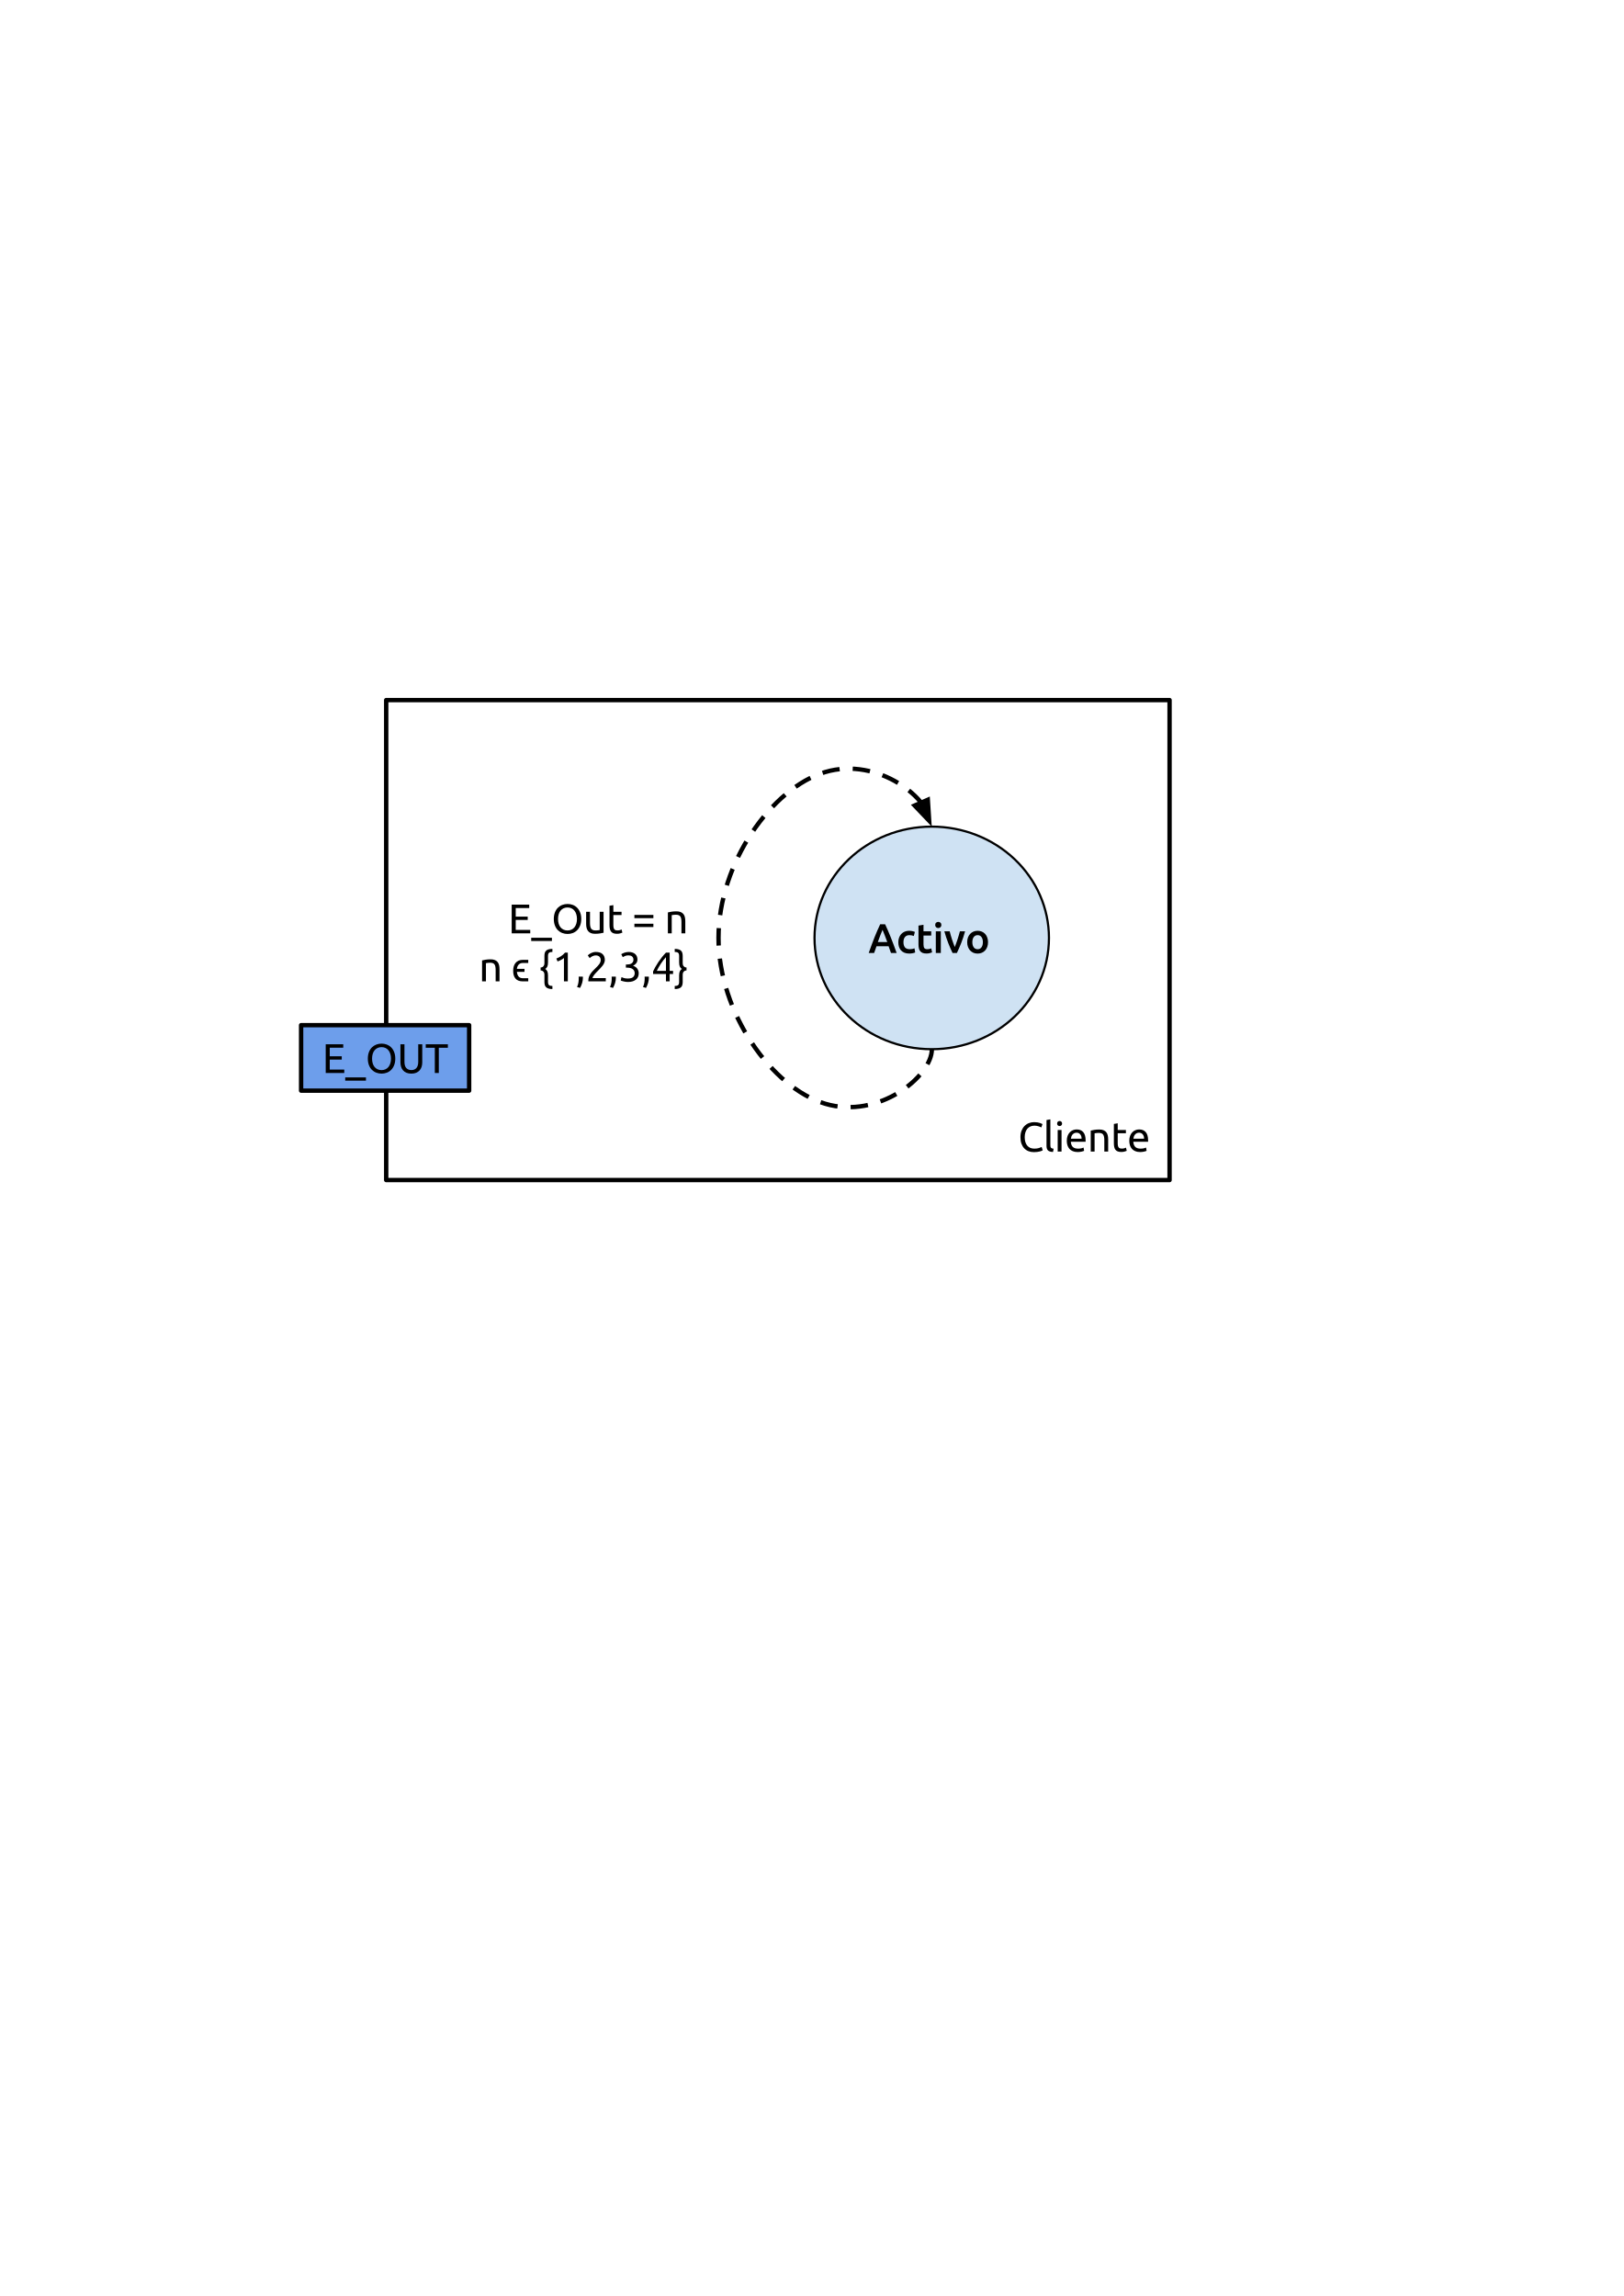
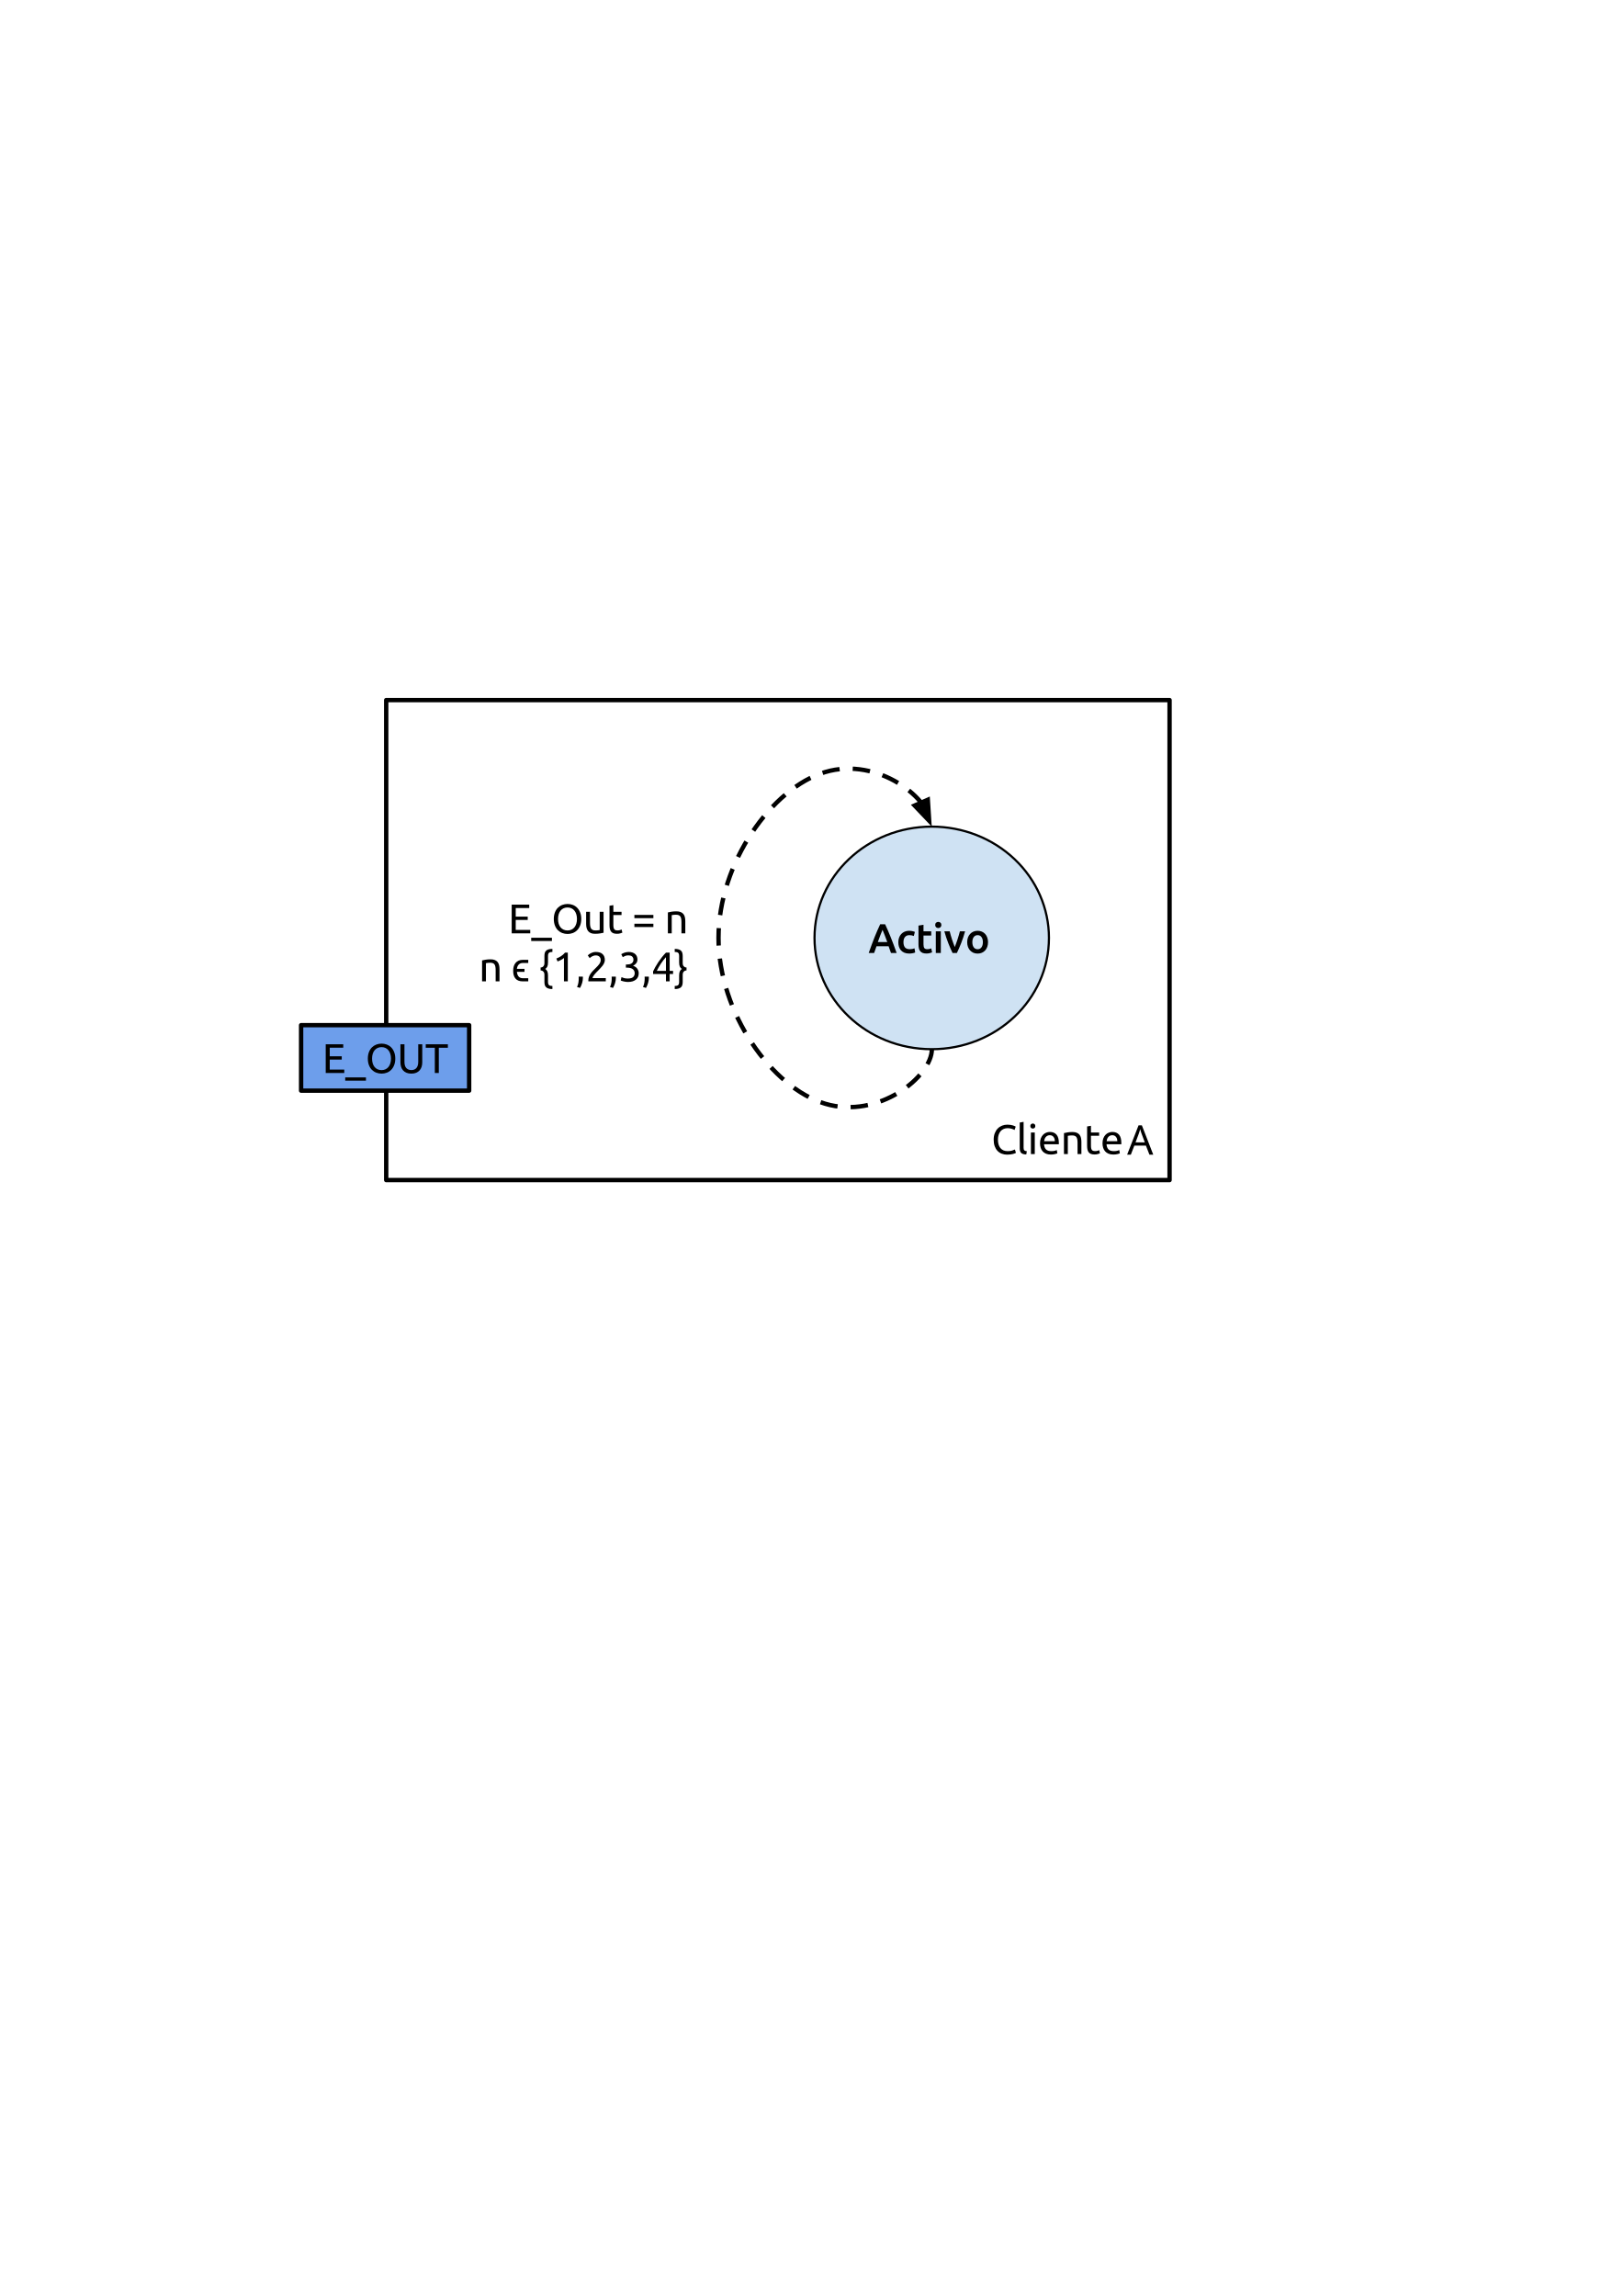
<svg xmlns="http://www.w3.org/2000/svg" width="210mm" height="297mm" viewBox="0 0 744.094 1052.362" id="svg4202" version="1.1">
  <defs id="defs4204" />
  <g id="layer1">
    <path d="m 176.986,320.878 358.992,0 0,220 -358.992,0 z" id="path11" style="fill:#000000;fill-opacity:0;fill-rule:evenodd;stroke:none;stroke-linecap:square;stroke-miterlimit:10" />
    <path d="m 176.986,320.878 358.992,0 0,220 -358.992,0 z" id="path13" style="fill:none;fill-rule:evenodd;stroke:#000000;stroke-width:2;stroke-linecap:butt;stroke-linejoin:round;stroke-miterlimit:10" />
-     <path d="m 473.828,528.079 q -1.391,0 -2.531,-0.453 -1.141,-0.453 -1.953,-1.328 -0.812,-0.875 -1.266,-2.156 -0.438,-1.281 -0.438,-2.938 0,-1.656 0.5,-2.938 0.5,-1.281 1.344,-2.156 0.859,-0.875 2,-1.328 1.141,-0.453 2.438,-0.453 0.812,0 1.469,0.109 0.656,0.109 1.141,0.266 0.484,0.156 0.781,0.312 0.312,0.141 0.422,0.219 l -0.531,1.531 q -0.172,-0.125 -0.5,-0.25 -0.312,-0.141 -0.719,-0.266 -0.406,-0.141 -0.891,-0.219 -0.484,-0.094 -0.984,-0.094 -1.047,0 -1.891,0.359 -0.828,0.359 -1.422,1.047 -0.578,0.688 -0.891,1.672 -0.312,0.969 -0.312,2.188 0,1.172 0.266,2.141 0.281,0.969 0.828,1.672 0.562,0.688 1.375,1.078 0.828,0.375 1.938,0.375 1.266,0 2.094,-0.266 0.844,-0.266 1.266,-0.484 l 0.484,1.531 q -0.141,0.094 -0.484,0.234 -0.344,0.141 -0.859,0.281 -0.5,0.125 -1.188,0.219 -0.688,0.094 -1.484,0.094 z m 8.754,-0.094 q -1.641,-0.031 -2.328,-0.688 -0.672,-0.672 -0.672,-2.078 l 0,-11.859 1.766,-0.312 0,11.875 q 0,0.438 0.078,0.734 0.078,0.281 0.25,0.453 0.172,0.172 0.453,0.266 0.281,0.078 0.703,0.125 l -0.25,1.484 z m 3.89,-0.188 -1.766,0 0,-9.875 1.766,0 0,9.875 z m -0.891,-11.672 q -0.469,0 -0.812,-0.312 -0.328,-0.312 -0.328,-0.844 0,-0.531 0.328,-0.844 0.344,-0.312 0.812,-0.312 0.484,0 0.812,0.312 0.328,0.312 0.328,0.844 0,0.531 -0.328,0.844 -0.328,0.312 -0.812,0.312 z m 3.298,6.75 q 0,-1.312 0.375,-2.281 0.391,-0.984 1.016,-1.625 0.625,-0.656 1.438,-0.969 0.812,-0.328 1.672,-0.328 2,0 3.062,1.25 1.062,1.234 1.062,3.781 0,0.109 0,0.297 0,0.188 -0.016,0.328 l -6.766,0 q 0.109,1.547 0.891,2.344 0.781,0.797 2.438,0.797 0.922,0 1.562,-0.156 0.641,-0.172 0.953,-0.328 l 0.25,1.484 q -0.312,0.172 -1.125,0.359 -0.812,0.203 -1.828,0.203 -1.297,0 -2.234,-0.391 -0.938,-0.391 -1.547,-1.078 -0.609,-0.688 -0.906,-1.625 -0.297,-0.938 -0.297,-2.062 z m 6.781,-0.969 q 0.016,-1.203 -0.609,-1.969 -0.609,-0.766 -1.688,-0.766 -0.609,0 -1.078,0.234 -0.469,0.234 -0.797,0.625 -0.312,0.375 -0.5,0.875 -0.172,0.484 -0.234,1 l 4.906,0 z m 4.194,-3.703 q 0.609,-0.156 1.609,-0.328 1.016,-0.172 2.328,-0.172 1.172,0 1.953,0.344 0.781,0.328 1.25,0.922 0.469,0.594 0.656,1.438 0.188,0.828 0.188,1.844 l 0,5.547 -1.766,0 0,-5.172 q 0,-0.906 -0.125,-1.547 -0.125,-0.656 -0.406,-1.047 -0.281,-0.406 -0.766,-0.578 -0.469,-0.188 -1.172,-0.188 -0.281,0 -0.594,0.016 -0.297,0.016 -0.578,0.047 -0.281,0.031 -0.5,0.078 -0.219,0.031 -0.312,0.047 l 0,8.344 -1.766,0 0,-9.594 z m 12.365,-0.281 3.75,0 0,1.484 -3.75,0 0,4.547 q 0,0.75 0.109,1.234 0.125,0.484 0.344,0.766 0.234,0.266 0.578,0.391 0.344,0.109 0.797,0.109 0.797,0 1.281,-0.172 0.484,-0.188 0.672,-0.266 l 0.344,1.453 q -0.266,0.141 -0.938,0.328 -0.656,0.203 -1.516,0.203 -1,0 -1.656,-0.25 -0.656,-0.25 -1.062,-0.766 -0.391,-0.516 -0.562,-1.266 -0.156,-0.75 -0.156,-1.734 l 0,-8.828 1.766,-0.297 0,3.062 z m 5.297,4.953 q 0,-1.312 0.375,-2.281 0.391,-0.984 1.016,-1.625 0.625,-0.656 1.438,-0.969 0.812,-0.328 1.672,-0.328 2,0 3.062,1.25 1.062,1.234 1.062,3.781 0,0.109 0,0.297 0,0.188 -0.016,0.328 l -6.766,0 q 0.109,1.547 0.891,2.344 0.781,0.797 2.438,0.797 0.922,0 1.562,-0.156 0.641,-0.172 0.953,-0.328 l 0.25,1.484 q -0.312,0.172 -1.125,0.359 -0.812,0.203 -1.828,0.203 -1.297,0 -2.234,-0.391 -0.938,-0.391 -1.547,-1.078 -0.609,-0.688 -0.906,-1.625 -0.297,-0.938 -0.297,-2.062 z m 6.781,-0.969 q 0.016,-1.203 -0.609,-1.969 -0.609,-0.766 -1.688,-0.766 -0.609,0 -1.078,0.234 -0.469,0.234 -0.797,0.625 -0.312,0.375 -0.5,0.875 -0.172,0.484 -0.234,1 l 4.906,0 z" id="path15" style="fill:#000000;fill-rule:nonzero;stroke:none;stroke-linecap:square;stroke-miterlimit:10" />
+     <path d="m 461.561,529.229 q -1.391,0 -2.531,-0.453 -1.141,-0.453 -1.953,-1.328 -0.812,-0.875 -1.266,-2.156 -0.438,-1.281 -0.438,-2.938 0,-1.656 0.5,-2.938 0.5,-1.281 1.344,-2.156 0.859,-0.875 2,-1.328 1.141,-0.453 2.438,-0.453 0.812,0 1.469,0.109 0.656,0.109 1.141,0.266 0.484,0.156 0.781,0.312 0.312,0.141 0.422,0.219 l -0.531,1.531 q -0.172,-0.125 -0.5,-0.25 -0.312,-0.141 -0.719,-0.266 -0.406,-0.141 -0.891,-0.219 -0.484,-0.094 -0.984,-0.094 -1.047,0 -1.891,0.359 -0.828,0.359 -1.422,1.047 -0.578,0.688 -0.891,1.672 -0.312,0.969 -0.312,2.188 0,1.172 0.266,2.141 0.281,0.969 0.828,1.672 0.562,0.688 1.375,1.078 0.828,0.375 1.938,0.375 1.266,0 2.094,-0.266 0.844,-0.266 1.266,-0.484 l 0.484,1.531 q -0.141,0.094 -0.484,0.234 -0.344,0.141 -0.859,0.281 -0.5,0.125 -1.188,0.219 -0.688,0.094 -1.484,0.094 z m 8.754,-0.094 q -1.641,-0.031 -2.328,-0.688 -0.672,-0.672 -0.672,-2.078 l 0,-11.859 1.766,-0.312 0,11.875 q 0,0.438 0.078,0.734 0.078,0.281 0.25,0.453 0.172,0.172 0.453,0.266 0.281,0.078 0.703,0.125 l -0.25,1.484 z m 3.89,-0.188 -1.766,0 0,-9.875 1.766,0 0,9.875 z m -0.891,-11.672 q -0.469,0 -0.812,-0.312 -0.328,-0.312 -0.328,-0.844 0,-0.531 0.328,-0.844 0.344,-0.312 0.812,-0.312 0.484,0 0.812,0.312 0.328,0.312 0.328,0.844 0,0.531 -0.328,0.844 -0.328,0.312 -0.812,0.312 z m 3.298,6.75 q 0,-1.312 0.375,-2.281 0.391,-0.984 1.016,-1.625 0.625,-0.656 1.438,-0.969 0.812,-0.328 1.672,-0.328 2,0 3.062,1.25 1.062,1.234 1.062,3.781 0,0.109 0,0.297 0,0.188 -0.016,0.328 l -6.766,0 q 0.109,1.547 0.891,2.344 0.781,0.797 2.438,0.797 0.922,0 1.562,-0.156 0.641,-0.172 0.953,-0.328 l 0.25,1.484 q -0.312,0.172 -1.125,0.359 -0.812,0.203 -1.828,0.203 -1.297,0 -2.234,-0.391 -0.938,-0.391 -1.547,-1.078 -0.609,-0.688 -0.906,-1.625 -0.297,-0.938 -0.297,-2.062 z m 6.781,-0.969 q 0.016,-1.203 -0.609,-1.969 -0.609,-0.766 -1.688,-0.766 -0.609,0 -1.078,0.234 -0.469,0.234 -0.797,0.625 -0.312,0.375 -0.5,0.875 -0.172,0.484 -0.234,1 l 4.906,0 z m 4.194,-3.703 q 0.609,-0.156 1.609,-0.328 1.016,-0.172 2.328,-0.172 1.172,0 1.953,0.344 0.781,0.328 1.25,0.922 0.469,0.594 0.656,1.438 0.188,0.828 0.188,1.844 l 0,5.547 -1.766,0 0,-5.172 q 0,-0.906 -0.125,-1.547 -0.125,-0.656 -0.406,-1.047 -0.281,-0.406 -0.766,-0.578 -0.469,-0.188 -1.172,-0.188 -0.281,0 -0.594,0.016 -0.297,0.016 -0.578,0.047 -0.281,0.031 -0.5,0.078 -0.219,0.031 -0.312,0.047 l 0,8.344 -1.766,0 0,-9.594 z m 12.365,-0.281 3.75,0 0,1.484 -3.75,0 0,4.547 q 0,0.75 0.109,1.234 0.125,0.484 0.344,0.766 0.234,0.266 0.578,0.391 0.344,0.109 0.797,0.109 0.797,0 1.281,-0.172 0.484,-0.188 0.672,-0.266 l 0.344,1.453 q -0.266,0.141 -0.938,0.328 -0.656,0.203 -1.516,0.203 -1,0 -1.656,-0.25 -0.656,-0.25 -1.062,-0.766 -0.391,-0.516 -0.562,-1.266 -0.156,-0.75 -0.156,-1.734 l 0,-8.828 1.766,-0.297 0,3.062 z m 5.297,4.953 q 0,-1.312 0.375,-2.281 0.391,-0.984 1.016,-1.625 0.625,-0.656 1.438,-0.969 0.812,-0.328 1.672,-0.328 2,0 3.062,1.25 1.062,1.234 1.062,3.781 0,0.109 0,0.297 0,0.188 -0.016,0.328 l -6.766,0 q 0.109,1.547 0.891,2.344 0.781,0.797 2.438,0.797 0.922,0 1.562,-0.156 0.641,-0.172 0.953,-0.328 l 0.25,1.484 q -0.312,0.172 -1.125,0.359 -0.812,0.203 -1.828,0.203 -1.297,0 -2.234,-0.391 -0.938,-0.391 -1.547,-1.078 -0.609,-0.688 -0.906,-1.625 -0.297,-0.938 -0.297,-2.062 z m 6.781,-0.969 q 0.016,-1.203 -0.609,-1.969 -0.609,-0.766 -1.688,-0.766 -0.609,0 -1.078,0.234 -0.469,0.234 -0.797,0.625 -0.312,0.375 -0.5,0.875 -0.172,0.484 -0.234,1 l 4.906,0 z" id="path15" style="fill:#000000;fill-rule:nonzero;stroke:none;stroke-linecap:square;stroke-miterlimit:10" />
    <path d="m 373.269,429.886 0,0 c 0,-28.171 24.05,-51.008 53.717,-51.008 l 0,0 c 14.247,0 27.91,5.374 37.983,14.94 10.074,9.566 15.733,22.54 15.733,36.068 l 0,0 c 0,28.171 -24.05,51.008 -53.717,51.008 l 0,0 c -29.667,0 -53.717,-22.837 -53.717,-51.008 z" id="path17" style="fill:#cfe2f3;fill-rule:evenodd;stroke:none;stroke-linecap:square;stroke-miterlimit:10" />
    <path d="m 373.269,429.886 0,0 c 0,-28.171 24.05,-51.008 53.717,-51.008 l 0,0 c 14.247,0 27.91,5.374 37.983,14.94 10.074,9.566 15.733,22.54 15.733,36.068 l 0,0 c 0,28.171 -24.05,51.008 -53.717,51.008 l 0,0 c -29.667,0 -53.717,-22.837 -53.717,-51.008 z" id="path19" style="fill:none;fill-rule:evenodd;stroke:#000000;stroke-width:1;stroke-linecap:butt;stroke-linejoin:round;stroke-miterlimit:10" />
    <path d="m 408.315,436.806 q -0.266,-0.781 -0.547,-1.531 -0.281,-0.766 -0.547,-1.562 l -5.547,0 q -0.266,0.797 -0.547,1.562 -0.281,0.766 -0.547,1.531 l -2.484,0 q 0.75,-2.109 1.406,-3.891 0.672,-1.797 1.297,-3.391 0.641,-1.594 1.266,-3.031 0.625,-1.453 1.297,-2.859 l 2.266,0 q 0.656,1.406 1.281,2.859 0.625,1.438 1.266,3.031 0.641,1.594 1.312,3.391 0.672,1.781 1.422,3.891 l -2.594,0 z m -3.875,-10.625 q -0.438,1.016 -1,2.469 -0.547,1.438 -1.156,3.125 l 4.328,0 q -0.609,-1.688 -1.188,-3.156 -0.562,-1.469 -0.984,-2.438 z m 7.23,5.672 q 0,-1.109 0.344,-2.062 0.344,-0.969 0.984,-1.672 0.641,-0.703 1.547,-1.094 0.906,-0.406 2.047,-0.406 1.406,0 2.672,0.516 l -0.5,1.875 q -0.406,-0.172 -0.906,-0.281 -0.5,-0.109 -1.078,-0.109 -1.344,0 -2.047,0.844 -0.703,0.844 -0.703,2.391 0,1.469 0.656,2.344 0.672,0.859 2.25,0.859 0.594,0 1.156,-0.109 0.578,-0.109 1,-0.281 l 0.312,1.891 q -0.375,0.188 -1.156,0.344 -0.766,0.156 -1.578,0.156 -1.266,0 -2.219,-0.391 -0.938,-0.391 -1.562,-1.078 -0.609,-0.703 -0.922,-1.656 -0.297,-0.969 -0.297,-2.078 z m 9.243,-7.609 2.297,-0.375 0,3 3.547,0 0,1.922 -3.547,0 0,4.047 q 0,1.188 0.375,1.703 0.391,0.516 1.297,0.516 0.641,0 1.125,-0.125 0.484,-0.141 0.766,-0.25 l 0.375,1.828 q -0.391,0.156 -1.047,0.344 -0.641,0.188 -1.516,0.188 -1.062,0 -1.781,-0.281 -0.703,-0.297 -1.125,-0.828 -0.422,-0.547 -0.594,-1.312 -0.172,-0.781 -0.172,-1.766 l 0,-8.609 z m 10.236,12.563 -2.297,0 0,-9.938 2.297,0 0,9.938 z m 0.25,-12.844 q 0,0.641 -0.422,1.031 -0.422,0.375 -0.984,0.375 -0.594,0 -1.016,-0.375 -0.406,-0.391 -0.406,-1.031 0,-0.672 0.406,-1.047 0.422,-0.375 1.016,-0.375 0.562,0 0.984,0.375 0.422,0.375 0.422,1.047 z m 5.133,12.844 q -0.953,-1.953 -1.953,-4.484 -1,-2.547 -1.812,-5.453 l 2.453,0 q 0.203,0.844 0.469,1.797 0.281,0.953 0.594,1.922 0.312,0.953 0.641,1.859 0.344,0.906 0.625,1.625 0.281,-0.719 0.609,-1.625 0.328,-0.906 0.641,-1.859 0.312,-0.969 0.594,-1.922 0.281,-0.953 0.5,-1.797 l 2.375,0 q -0.812,2.906 -1.812,5.453 -1,2.531 -1.953,4.484 l -1.969,0 z m 16.251,-4.984 q 0,1.188 -0.344,2.156 -0.344,0.969 -0.969,1.656 -0.625,0.672 -1.516,1.062 -0.875,0.375 -1.938,0.375 -1.078,0 -1.953,-0.375 -0.859,-0.391 -1.5,-1.062 -0.625,-0.688 -0.984,-1.656 -0.344,-0.969 -0.344,-2.156 0,-1.172 0.344,-2.125 0.359,-0.969 1,-1.641 0.641,-0.688 1.516,-1.062 0.875,-0.375 1.922,-0.375 1.031,0 1.922,0.375 0.891,0.375 1.516,1.062 0.625,0.672 0.969,1.641 0.359,0.953 0.359,2.125 z m -2.359,0 q 0,-1.469 -0.641,-2.328 -0.625,-0.875 -1.766,-0.875 -1.141,0 -1.781,0.875 -0.641,0.859 -0.641,2.328 0,1.5 0.641,2.375 0.641,0.875 1.781,0.875 1.141,0 1.766,-0.875 0.641,-0.875 0.641,-2.375 z" id="path21" style="fill:#000000;fill-rule:nonzero;stroke:none;stroke-linecap:square;stroke-miterlimit:10" />
    <path d="m 426.986,378.878 c 0,-12.5 -24.428,-32.287 -48.858,-25 -24.43,7.287 -48.863,41.647 -48.858,76.008 0.004,34.361 24.446,68.721 48.89,76.008 24.444,7.287 48.89,-12.5 48.89,-25" id="path23" style="fill:#000000;fill-opacity:0;fill-rule:evenodd;stroke:none;stroke-linecap:square;stroke-miterlimit:10" />
    <path d="m 422.166,367.888 -0.16,-0.196 c -0.09,-0.109 -0.181,-0.217 -0.274,-0.326 -0.369,-0.434 -0.755,-0.865 -1.158,-1.293 -0.805,-0.856 -1.676,-1.699 -2.606,-2.52 -1.861,-1.642 -3.96,-3.196 -6.25,-4.595 -9.161,-5.598 -21.375,-8.723 -33.59,-5.08 -24.43,7.287 -48.863,41.647 -48.858,76.008 0.004,34.361 24.446,68.721 48.89,76.008 24.444,7.287 48.89,-12.5 48.89,-25" id="path25" style="fill:none;fill-rule:evenodd;stroke:#000000;stroke-width:2;stroke-linecap:butt;stroke-linejoin:round;stroke-miterlimit:10;stroke-dasharray:8, 6" />
    <path d="m 419.141,369.215 6.671,6.985 -0.62,-9.639 z" id="path27" style="fill:#000000;fill-rule:evenodd;stroke:#000000;stroke-width:2;stroke-linecap:butt;stroke-miterlimit:10" />
    <path d="m 197.269,400.878 126.992,0 0,58.016 -126.992,0 z" id="path29" style="fill:#000000;fill-opacity:0;fill-rule:evenodd;stroke:none;stroke-linecap:square;stroke-miterlimit:10" />
    <path d="m 234.497,427.798 0,-13.172 8.031,0 0,1.578 -6.188,0 0,3.922 5.5,0 0,1.531 -5.5,0 0,4.562 6.656,0 0,1.578 -8.5,0 z m 8.934,2.016 9.5,0 0,1.5 -9.5,0 0,-1.5 z m 10.366,-8.609 q 0,-1.688 0.5,-2.984 0.5,-1.297 1.359,-2.156 0.875,-0.859 2.016,-1.297 1.156,-0.438 2.438,-0.438 1.281,0 2.406,0.438 1.141,0.438 1.984,1.297 0.859,0.859 1.359,2.156 0.516,1.297 0.516,2.984 0,1.688 -0.516,2.984 -0.5,1.297 -1.359,2.156 -0.844,0.859 -1.984,1.297 -1.125,0.438 -2.406,0.438 -1.281,0 -2.438,-0.438 -1.141,-0.438 -2.016,-1.297 -0.859,-0.859 -1.359,-2.156 -0.5,-1.297 -0.5,-2.984 z m 1.938,0 q 0,1.203 0.297,2.188 0.297,0.969 0.859,1.656 0.562,0.672 1.375,1.047 0.812,0.375 1.812,0.375 1,0 1.797,-0.375 0.812,-0.375 1.359,-1.047 0.562,-0.688 0.859,-1.656 0.312,-0.984 0.312,-2.188 0,-1.203 -0.312,-2.172 -0.297,-0.984 -0.859,-1.656 -0.547,-0.688 -1.359,-1.062 -0.797,-0.375 -1.797,-0.375 -1,0 -1.812,0.375 -0.812,0.375 -1.375,1.062 -0.562,0.672 -0.859,1.656 -0.297,0.969 -0.297,2.172 z m 20.858,6.312 q -0.609,0.141 -1.609,0.312 -1,0.172 -2.312,0.172 -1.141,0 -1.922,-0.328 -0.766,-0.328 -1.25,-0.938 -0.469,-0.609 -0.688,-1.438 -0.203,-0.828 -0.203,-1.828 l 0,-5.547 1.766,0 0,5.156 q 0,1.812 0.562,2.594 0.578,0.781 1.922,0.781 0.297,0 0.594,-0.016 0.312,-0.031 0.578,-0.047 0.266,-0.031 0.484,-0.062 0.219,-0.031 0.312,-0.062 l 0,-8.344 1.766,0 0,9.594 z m 4.49,-9.594 3.75,0 0,1.484 -3.75,0 0,4.547 q 0,0.75 0.109,1.234 0.125,0.484 0.344,0.766 0.234,0.266 0.578,0.391 0.344,0.109 0.797,0.109 0.797,0 1.281,-0.172 0.484,-0.188 0.672,-0.266 l 0.344,1.453 q -0.266,0.141 -0.938,0.328 -0.656,0.203 -1.516,0.203 -1,0 -1.656,-0.25 -0.656,-0.25 -1.062,-0.766 -0.391,-0.516 -0.562,-1.266 -0.156,-0.75 -0.156,-1.734 l 0,-8.828 1.766,-0.297 0,3.062 z m 9.638,5.469 8.703,0 0,1.5 -8.703,0 0,-1.5 z m 0,-4.047 8.703,0 0,1.5 -8.703,0 0,-1.5 z m 15.347,-1.141 q 0.609,-0.156 1.609,-0.328 1.016,-0.172 2.328,-0.172 1.172,0 1.953,0.344 0.781,0.328 1.25,0.922 0.469,0.594 0.656,1.438 0.188,0.828 0.188,1.844 l 0,5.547 -1.766,0 0,-5.172 q 0,-0.906 -0.125,-1.547 -0.125,-0.656 -0.406,-1.047 -0.281,-0.406 -0.766,-0.578 -0.469,-0.188 -1.172,-0.188 -0.281,0 -0.594,0.016 -0.297,0.016 -0.578,0.047 -0.281,0.031 -0.5,0.078 -0.219,0.031 -0.312,0.047 l 0,8.344 -1.766,0 0,-9.594 z" id="path31" style="fill:#000000;fill-rule:nonzero;stroke:none;stroke-linecap:square;stroke-miterlimit:10" />
    <path d="m 220.923,440.204 q 0.609,-0.156 1.609,-0.328 1.016,-0.172 2.328,-0.172 1.172,0 1.953,0.344 0.781,0.328 1.25,0.922 0.469,0.594 0.656,1.438 0.188,0.828 0.188,1.844 l 0,5.547 -1.766,0 0,-5.172 q 0,-0.906 -0.125,-1.547 -0.125,-0.656 -0.406,-1.047 -0.281,-0.406 -0.766,-0.578 -0.469,-0.188 -1.172,-0.188 -0.281,0 -0.594,0.016 -0.297,0.016 -0.578,0.047 -0.281,0.031 -0.5,0.078 -0.219,0.031 -0.312,0.047 l 0,8.344 -1.766,0 0,-9.594 z" id="path33" style="fill:#000000;fill-rule:nonzero;stroke:none;stroke-linecap:square;stroke-miterlimit:10" />
    <path d="m 242.082,449.798 -2.594,0 q -2.266,0 -3.359,-1.406 -0.984,-1.25 -0.953,-3.516 0.016,-2.25 1.094,-3.531 1.156,-1.406 3.375,-1.406 l 2.438,0 0,1.438 -2.5,0 q -1.203,0 -1.922,0.781 -0.641,0.703 -0.781,1.906 l 3.484,0 0,1.375 -3.484,0 q 0.297,2.922 2.703,2.922 l 2.5,0 0,1.438 z" id="path35" style="fill:#000000;fill-rule:nonzero;stroke:none;stroke-linecap:square;stroke-miterlimit:10" />
    <path d="m 247.745,443.438 q 0.453,0 0.766,-0.156 0.328,-0.172 0.547,-0.422 0.219,-0.266 0.328,-0.594 0.109,-0.328 0.109,-0.672 l 0,-3.422 q 0,-0.781 0.156,-1.391 0.172,-0.609 0.594,-1.016 0.422,-0.406 1.109,-0.625 0.703,-0.219 1.719,-0.219 l 0.078,0 0,1.391 q -1.078,0 -1.547,0.391 -0.469,0.375 -0.469,1.484 l 0,2.922 q 0,1.266 -0.328,1.953 -0.328,0.672 -0.938,1.047 0.609,0.391 0.938,1.078 0.328,0.672 0.328,1.938 l 0,2.922 q 0,1.094 0.469,1.484 0.469,0.391 1.547,0.391 l 0,1.391 -0.078,0 q -1.016,0 -1.719,-0.219 -0.688,-0.203 -1.109,-0.625 -0.422,-0.406 -0.594,-1.016 -0.156,-0.609 -0.156,-1.391 l 0,-3.422 q 0,-0.344 -0.109,-0.672 -0.109,-0.328 -0.328,-0.578 -0.219,-0.266 -0.547,-0.422 -0.312,-0.172 -0.766,-0.172 l 0,-1.359 z m 7.213,-4.094 q 1.078,-0.422 2.109,-1.062 1.031,-0.656 1.875,-1.656 l 1.266,0 0,13.172 -1.766,0 0,-10.719 q -0.234,0.219 -0.578,0.453 -0.328,0.219 -0.719,0.422 -0.375,0.203 -0.812,0.406 -0.422,0.188 -0.828,0.312 l -0.547,-1.328 z m 12.132,8.281 q 0.031,0.156 0.031,0.297 0,0.141 0,0.297 0,1.203 -0.359,2.359 -0.344,1.172 -0.953,2.234 l -1.375,-0.438 q 0.484,-0.969 0.625,-1.969 0.156,-0.984 0.156,-1.859 0,-0.25 -0.016,-0.469 0,-0.234 -0.016,-0.453 l 1.906,0 z m 10.089,-7.625 q 0,0.672 -0.281,1.312 -0.266,0.641 -0.734,1.266 -0.453,0.609 -1.031,1.203 -0.562,0.594 -1.125,1.172 -0.328,0.328 -0.766,0.766 -0.422,0.438 -0.797,0.906 -0.375,0.469 -0.641,0.906 -0.25,0.438 -0.25,0.766 l 6.062,0 0,1.5 -7.984,0 q -0.016,-0.109 -0.016,-0.219 0,-0.125 0,-0.219 0,-0.891 0.297,-1.656 0.297,-0.781 0.766,-1.453 0.469,-0.688 1.062,-1.297 0.594,-0.609 1.156,-1.172 0.484,-0.469 0.906,-0.906 0.422,-0.453 0.75,-0.891 0.344,-0.453 0.531,-0.922 0.203,-0.484 0.203,-1.016 0,-0.562 -0.188,-0.953 -0.172,-0.406 -0.484,-0.672 -0.297,-0.266 -0.703,-0.391 -0.406,-0.125 -0.859,-0.125 -0.547,0 -1.016,0.156 -0.453,0.141 -0.812,0.344 -0.359,0.203 -0.609,0.422 -0.234,0.219 -0.375,0.328 l -0.875,-1.25 q 0.172,-0.188 0.516,-0.469 0.344,-0.281 0.812,-0.516 0.484,-0.25 1.062,-0.422 0.594,-0.172 1.281,-0.172 2.062,0 3.094,0.969 1.047,0.953 1.047,2.703 z m 5.022,7.625 q 0.031,0.156 0.031,0.297 0,0.141 0,0.297 0,1.203 -0.359,2.359 -0.344,1.172 -0.953,2.234 l -1.375,-0.438 q 0.484,-0.969 0.625,-1.969 0.156,-0.984 0.156,-1.859 0,-0.25 -0.016,-0.469 0,-0.234 -0.016,-0.453 l 1.906,0 z m 5.511,0.875 q 1.688,0 2.422,-0.656 0.734,-0.672 0.734,-1.797 0,-0.719 -0.312,-1.203 -0.297,-0.5 -0.797,-0.797 -0.484,-0.297 -1.141,-0.406 -0.656,-0.125 -1.344,-0.125 l -0.453,0 0,-1.453 0.625,0 q 0.469,0 0.969,-0.094 0.516,-0.094 0.922,-0.344 0.422,-0.25 0.688,-0.672 0.266,-0.422 0.266,-1.078 0,-0.531 -0.188,-0.906 -0.188,-0.375 -0.5,-0.625 -0.312,-0.25 -0.734,-0.344 -0.406,-0.109 -0.859,-0.109 -0.906,0 -1.547,0.266 -0.641,0.266 -1.078,0.547 l -0.672,-1.344 q 0.219,-0.156 0.562,-0.328 0.359,-0.188 0.797,-0.344 0.438,-0.156 0.938,-0.25 0.516,-0.109 1.062,-0.109 1.047,0 1.797,0.266 0.766,0.25 1.25,0.719 0.5,0.453 0.75,1.094 0.25,0.641 0.25,1.375 0,1.031 -0.594,1.766 -0.578,0.719 -1.422,1.109 0.516,0.156 0.984,0.438 0.484,0.281 0.828,0.719 0.359,0.438 0.578,1.016 0.219,0.562 0.219,1.266 0,0.859 -0.297,1.594 -0.297,0.719 -0.922,1.25 -0.609,0.531 -1.547,0.844 -0.922,0.297 -2.203,0.297 -0.484,0 -1.016,-0.078 -0.516,-0.062 -0.984,-0.188 -0.453,-0.109 -0.797,-0.219 -0.328,-0.125 -0.484,-0.203 l 0.344,-1.531 q 0.312,0.156 1.062,0.406 0.766,0.234 1.844,0.234 z m 9.6,-0.875 q 0.031,0.156 0.031,0.297 0,0.141 0,0.297 0,1.203 -0.359,2.359 -0.344,1.172 -0.953,2.234 l -1.375,-0.438 q 0.484,-0.969 0.625,-1.969 0.156,-0.984 0.156,-1.859 0,-0.25 -0.016,-0.469 0,-0.234 -0.016,-0.453 l 1.906,0 z m 1.98,-2.391 q 0.359,-0.828 0.984,-1.938 0.625,-1.125 1.406,-2.297 0.797,-1.172 1.688,-2.312 0.906,-1.141 1.828,-2.062 l 1.688,0 0,8.359 1.562,0 0,1.453 -1.562,0 0,3.359 -1.703,0 0,-3.359 -5.891,0 0,-1.203 z m 5.891,-6.516 q -0.578,0.609 -1.156,1.359 -0.578,0.75 -1.141,1.578 -0.547,0.812 -1.031,1.672 -0.484,0.844 -0.859,1.656 l 4.188,0 0,-6.266 z m 9.428,6.078 q -0.453,0 -0.781,0.172 -0.312,0.156 -0.531,0.422 -0.219,0.25 -0.328,0.578 -0.109,0.328 -0.109,0.672 l 0,3.422 q 0,0.781 -0.172,1.391 -0.156,0.609 -0.578,1.016 -0.422,0.422 -1.125,0.625 -0.688,0.219 -1.703,0.219 l -0.078,0 0,-1.391 q 1.078,0 1.547,-0.391 0.469,-0.391 0.469,-1.484 l 0,-2.922 q 0,-1.266 0.328,-1.938 0.328,-0.688 0.938,-1.078 -0.609,-0.375 -0.938,-1.047 -0.328,-0.688 -0.328,-1.953 l 0,-2.922 q 0,-1.109 -0.469,-1.484 -0.469,-0.391 -1.547,-0.391 l 0,-1.391 0.078,0 q 1.016,0 1.703,0.219 0.703,0.219 1.125,0.625 0.422,0.406 0.578,1.016 0.172,0.609 0.172,1.391 l 0,3.422 q 0,0.344 0.109,0.672 0.109,0.328 0.328,0.594 0.219,0.25 0.531,0.422 0.328,0.156 0.781,0.156 l 0,1.359 z" id="path37" style="fill:#000000;fill-rule:nonzero;stroke:none;stroke-linecap:square;stroke-miterlimit:10" />
    <path d="m 137.986,469.878 77.008,0 0,30.016 -77.008,0 z" id="path39" style="fill:#6d9eeb;fill-rule:evenodd;stroke:none;stroke-linecap:square;stroke-miterlimit:10" />
    <path d="m 137.986,469.878 77.008,0 0,30.016 -77.008,0 z" id="path41" style="fill:none;fill-rule:evenodd;stroke:#000000;stroke-width:2;stroke-linecap:butt;stroke-linejoin:round;stroke-miterlimit:10" />
    <path d="m 149.269,491.806 0,-13.172 8.031,0 0,1.578 -6.188,0 0,3.922 5.5,0 0,1.531 -5.5,0 0,4.562 6.656,0 0,1.578 -8.5,0 z m 8.934,2.016 9.5,0 0,1.5 -9.5,0 0,-1.5 z m 10.366,-8.609 q 0,-1.688 0.5,-2.984 0.5,-1.297 1.359,-2.156 0.875,-0.859 2.016,-1.297 1.156,-0.438 2.438,-0.438 1.281,0 2.406,0.438 1.141,0.438 1.984,1.297 0.859,0.859 1.359,2.156 0.516,1.297 0.516,2.984 0,1.688 -0.516,2.984 -0.5,1.297 -1.359,2.156 -0.844,0.859 -1.984,1.297 -1.125,0.438 -2.406,0.438 -1.281,0 -2.438,-0.438 -1.141,-0.438 -2.016,-1.297 -0.859,-0.859 -1.359,-2.156 -0.5,-1.297 -0.5,-2.984 z m 1.938,0 q 0,1.203 0.297,2.188 0.297,0.969 0.859,1.656 0.562,0.672 1.375,1.047 0.812,0.375 1.812,0.375 1,0 1.797,-0.375 0.812,-0.375 1.359,-1.047 0.562,-0.688 0.859,-1.656 0.312,-0.984 0.312,-2.188 0,-1.203 -0.312,-2.172 -0.297,-0.984 -0.859,-1.656 -0.547,-0.688 -1.359,-1.062 -0.797,-0.375 -1.797,-0.375 -1,0 -1.812,0.375 -0.812,0.375 -1.375,1.062 -0.562,0.672 -0.859,1.656 -0.297,0.969 -0.297,2.172 z m 17.999,6.875 q -1.281,0 -2.234,-0.391 -0.953,-0.406 -1.562,-1.094 -0.609,-0.703 -0.906,-1.641 -0.297,-0.953 -0.297,-2.062 l 0,-8.266 1.844,0 0,8.062 q 0,1.969 0.875,2.875 0.875,0.891 2.281,0.891 0.703,0 1.281,-0.219 0.578,-0.219 1,-0.672 0.422,-0.469 0.641,-1.172 0.234,-0.719 0.234,-1.703 l 0,-8.062 1.844,0 0,8.266 q 0,1.109 -0.297,2.062 -0.297,0.938 -0.922,1.641 -0.609,0.688 -1.547,1.094 -0.938,0.391 -2.234,0.391 z m 16.742,-13.453 0,1.594 -4.156,0 0,11.578 -1.828,0 0,-11.578 -4.156,0 0,-1.594 10.141,0 z" id="path43" style="fill:#000000;fill-rule:nonzero;stroke:none;stroke-linecap:square;stroke-miterlimit:10" />
+     <text xml:space="preserve" style="font-style:normal;font-weight:normal;font-size:15px;line-height:393%;font-family:Sans;letter-spacing:0px;word-spacing:0px;fill:#000000;fill-opacity:1;stroke:none;stroke-width:1px;stroke-linecap:butt;stroke-linejoin:miter;stroke-opacity:1" x="516.533" y="529.229" id="text4151">
+       <tspan id="tspan4153" x="516.533" y="529.229" style="font-size:18.75px">A</tspan>
+     </text>
  </g>
</svg>
